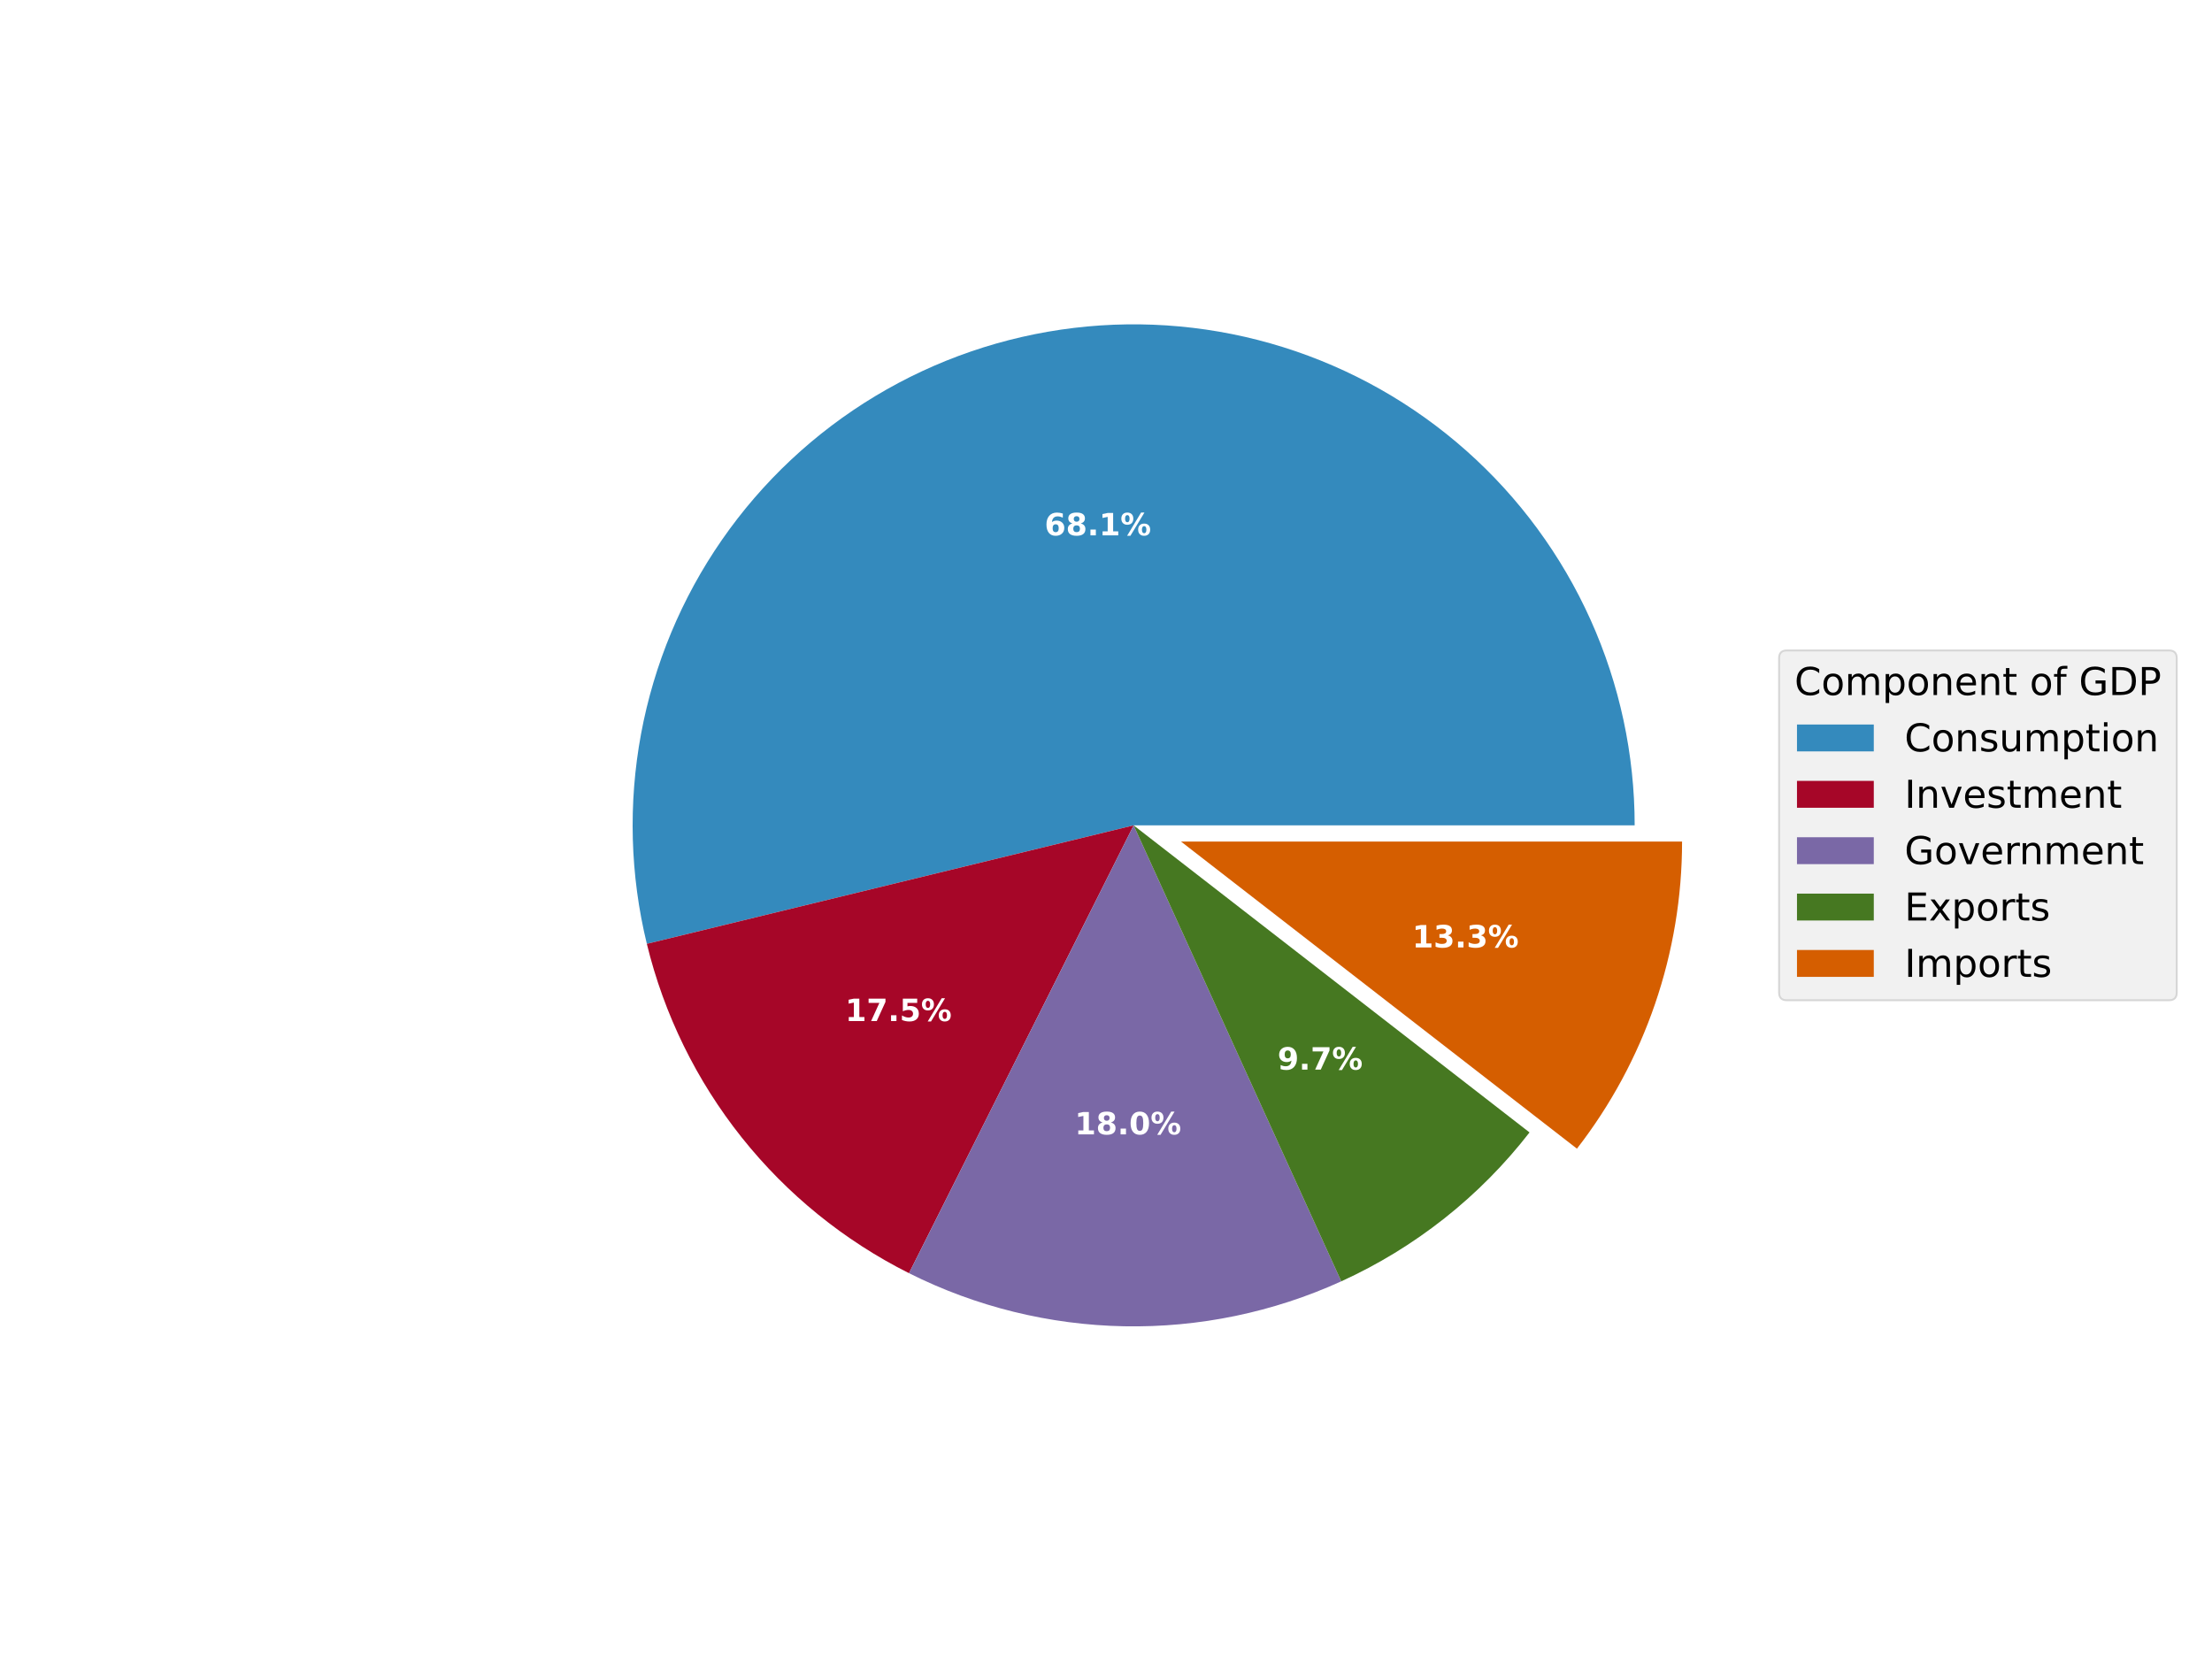
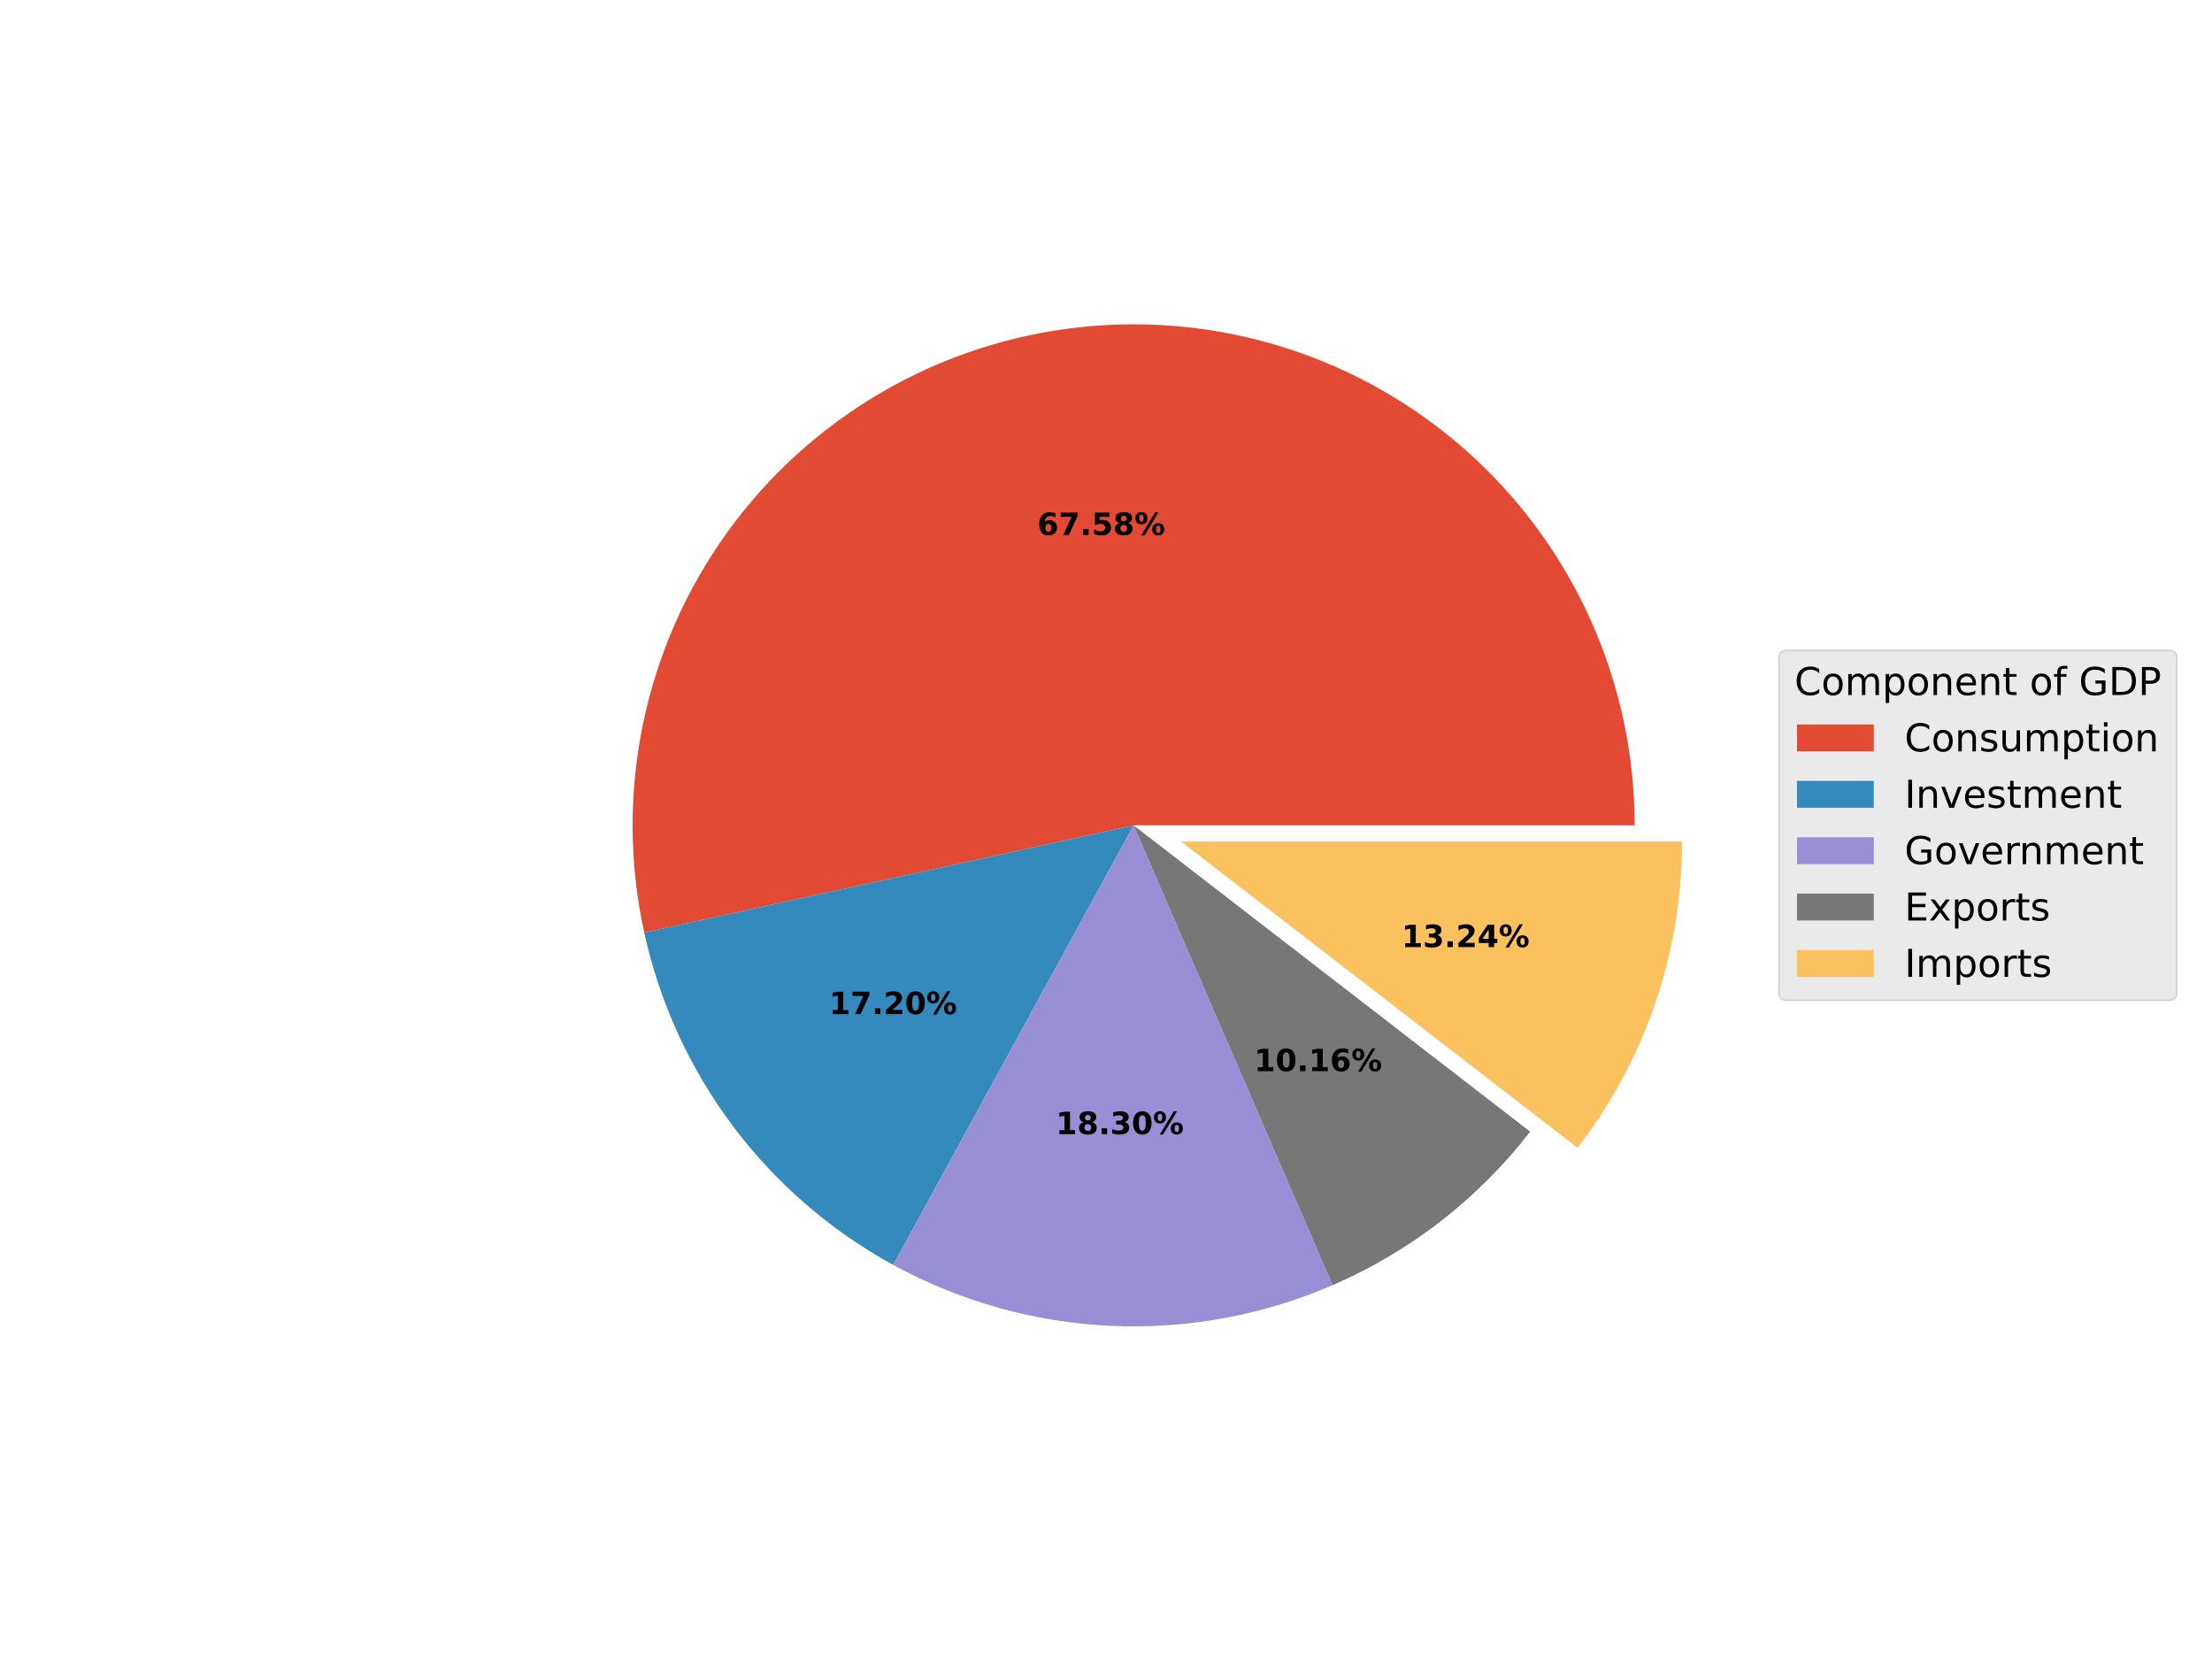
<svg xmlns="http://www.w3.org/2000/svg" xmlns:xlink="http://www.w3.org/1999/xlink" height="432pt" version="1.1" viewBox="0 0 576 432" width="576pt">
  <defs>
    <style type="text/css">*{stroke-linecap:butt;stroke-linejoin:round;}</style>
  </defs>
  <g id="figure_1">
    <g id="patch_1">
      <path d="M 0 432  L 576 432  L 576 0  L 0 0  z " style="fill:#ffffff;" />
    </g>
    <g id="axes_1">
      <g id="matplotlib.axis_1" />
      <g id="matplotlib.axis_2" />
      <g id="patch_2">
-         <path d="M 425.664 214.92  C 425.664 196.476 421.753 178.241 414.19 161.419  C 406.626 144.598 395.581 129.569 381.784 117.329  C 367.988 105.089 351.751 95.912 334.149 90.406  C 316.546 84.899 297.975 83.188 279.662 85.385  C 261.35 87.581 243.71 93.636 227.909 103.149  C 212.107 112.662 198.502 125.419 187.992 140.575  C 177.481 155.731 170.304 172.945 166.933 191.078  C 163.563 209.211 164.075 227.854 168.437 245.775  L 295.2 214.92  L 425.664 214.92  z " style="fill:#348abd;" />
+         <path d="M 425.664 214.92  C 425.664 196.602 421.806 178.489 414.342 161.761  C 406.879 145.032 395.975 130.062 382.343 117.827  C 368.711 105.592 352.653 96.364 335.219 90.745  C 317.784 85.127 299.36 83.242 281.149 85.215  C 262.938 87.188 245.345 92.974 229.518 102.196  C 213.691 111.418 199.983 123.87 189.287 138.741  C 178.591 153.612 171.146 170.569 167.438 188.508  C 163.729 206.446 163.84 224.966 167.763 242.858  L 295.2 214.92  L 425.664 214.92  z " style="fill:#e24a33;" />
      </g>
      <g id="patch_3">
-         <path d="M 168.437 245.775  C 172.913 264.165 181.338 281.363 193.126 296.171  C 204.914 310.98 219.784 323.047 236.702 331.534  L 295.2 214.92  L 168.437 245.775  z " style="fill:#a60628;" />
+         <path d="M 167.763 242.858  C 171.756 261.075 179.61 278.225 190.792 293.149  C 201.974 308.074 216.228 320.428 232.589 329.378  L 295.2 214.92  L 167.763 242.858  z " style="fill:#348abd;" />
      </g>
      <g id="patch_4">
-         <path d="M 236.702 331.534  C 254.114 340.269 273.264 344.994 292.741 345.361  C 312.218 345.728 331.532 341.728 349.261 333.656  L 295.2 214.92  L 236.702 331.534  z " style="fill:#7a68a6;" />
+         <path d="M 232.589 329.378  C 250.003 338.904 269.364 344.331 289.192 345.246  C 309.02 346.16 328.798 342.537 347.015 334.653  L 295.2 214.92  L 232.589 329.378  z " style="fill:#988ed5;" />
      </g>
      <g id="patch_5">
-         <path d="M 349.261 333.656  C 358.847 329.292 367.869 323.782 376.13 317.249  C 384.392 310.715 391.831 303.205 398.287 294.882  L 295.2 214.92  L 349.261 333.656  z " style="fill:#467821;" />
+         <path d="M 347.015 334.653  C 357.098 330.29 366.59 324.67 375.265 317.927  C 383.94 311.184 391.728 303.373 398.445 294.678  L 295.2 214.92  L 347.015 334.653  z " style="fill:#777777;" />
      </g>
      <g id="patch_6">
-         <path d="M 410.63 299.108  C 419.442 287.748 426.316 275.008 430.973 261.406  C 435.63 247.803 438.007 233.524 438.007 219.146  L 307.543 219.146  L 410.63 299.108  z " style="fill:#d55e00;" />
+         <path d="M 410.792 298.891  C 419.555 287.548 426.389 274.837 431.019 261.271  C 435.649 247.705 438.011 233.468 438.011 219.134  L 307.547 219.134  L 410.792 298.891  z " style="fill:#fbc15e;" />
      </g>
      <g id="text_1">
-         <g style="fill:#ffffff;" transform="translate(272.0004 139.4062)scale(0.08 -0.08)">
+         <g transform="translate(270.1094 139.3044)scale(0.08 -0.08)">
          <defs>
            <path d="M 36.188 35.984  Q 31.25 35.984 28.781 32.781  Q 26.312 29.594 26.312 23.188  Q 26.312 16.797 28.781 13.594  Q 31.25 10.406 36.188 10.406  Q 41.156 10.406 43.625 13.594  Q 46.094 16.797 46.094 23.188  Q 46.094 29.594 43.625 32.781  Q 41.156 35.984 36.188 35.984  z M 59.422 71  L 59.422 57.516  Q 54.781 59.719 50.672 60.766  Q 46.578 61.812 42.672 61.812  Q 34.281 61.812 29.594 57.141  Q 24.906 52.484 24.125 43.312  Q 27.344 45.703 31.094 46.891  Q 34.859 48.094 39.312 48.094  Q 50.484 48.094 57.344 41.547  Q 64.203 35.016 64.203 24.422  Q 64.203 12.703 56.531 5.641  Q 48.875 -1.422 35.984 -1.422  Q 21.781 -1.422 13.984 8.172  Q 6.203 17.781 6.203 35.406  Q 6.203 53.469 15.312 63.797  Q 24.422 74.125 40.281 74.125  Q 45.312 74.125 50.047 73.344  Q 54.781 72.562 59.422 71  z " id="DejaVuSans-Bold-54" />
+             <path d="M 6.688 72.906  L 61.625 72.906  L 61.625 62.312  L 33.203 0  L 14.891 0  L 41.797 59.078  L 6.688 59.078  z " id="DejaVuSans-Bold-55" />
+             <path d="M 10.203 18.891  L 27.781 18.891  L 27.781 0  L 10.203 0  z " id="DejaVuSans-Bold-46" />
+             <path d="M 10.594 72.906  L 57.328 72.906  L 57.328 59.078  L 25.594 59.078  L 25.594 47.797  Q 27.734 48.391 29.906 48.703  Q 32.078 49.031 34.422 49.031  Q 47.75 49.031 55.172 42.359  Q 62.594 35.688 62.594 23.781  Q 62.594 11.969 54.516 5.266  Q 46.438 -1.422 32.078 -1.422  Q 25.875 -1.422 19.797 -0.219  Q 13.719 0.984 7.719 3.422  L 7.719 18.219  Q 13.672 14.797 19.016 13.078  Q 24.359 11.375 29.109 11.375  Q 35.938 11.375 39.859 14.719  Q 43.797 18.062 43.797 23.781  Q 43.797 29.547 39.859 32.859  Q 35.938 36.188 29.109 36.188  Q 25.047 36.188 20.453 35.125  Q 15.875 34.078 10.594 31.891  z " id="DejaVuSans-Bold-53" />
            <path d="M 34.812 32.625  Q 29.547 32.625 26.703 29.734  Q 23.875 26.859 23.875 21.484  Q 23.875 16.109 26.703 13.25  Q 29.547 10.406 34.812 10.406  Q 40.047 10.406 42.828 13.25  Q 45.609 16.109 45.609 21.484  Q 45.609 26.906 42.828 29.766  Q 40.047 32.625 34.812 32.625  z M 21.094 38.812  Q 14.453 40.828 11.078 44.969  Q 7.719 49.125 7.719 55.328  Q 7.719 64.547 14.594 69.375  Q 21.484 74.219 34.812 74.219  Q 48.047 74.219 54.922 69.406  Q 61.812 64.594 61.812 55.328  Q 61.812 49.125 58.422 44.969  Q 55.031 40.828 48.391 38.812  Q 55.812 36.766 59.594 32.156  Q 63.375 27.547 63.375 20.516  Q 63.375 9.672 56.172 4.125  Q 48.969 -1.422 34.812 -1.422  Q 20.609 -1.422 13.359 4.125  Q 6.109 9.672 6.109 20.516  Q 6.109 27.547 9.891 32.156  Q 13.672 36.766 21.094 38.812  z M 25.484 53.422  Q 25.484 49.078 27.906 46.734  Q 30.328 44.391 34.812 44.391  Q 39.203 44.391 41.594 46.734  Q 44 49.078 44 53.422  Q 44 57.766 41.594 60.078  Q 39.203 62.406 34.812 62.406  Q 30.328 62.406 27.906 60.062  Q 25.484 57.719 25.484 53.422  z " id="DejaVuSans-Bold-56" />
-             <path d="M 10.203 18.891  L 27.781 18.891  L 27.781 0  L 10.203 0  z " id="DejaVuSans-Bold-46" />
+             <path d="M 77.484 30.078  Q 74.031 30.078 72.125 27.078  Q 70.219 24.078 70.219 18.5  Q 70.219 12.891 72.094 9.891  Q 73.969 6.891 77.484 6.891  Q 81 6.891 82.859 9.891  Q 84.719 12.891 84.719 18.5  Q 84.719 24.078 82.828 27.078  Q 80.953 30.078 77.484 30.078  z M 77.484 38.281  Q 86.578 38.281 91.797 33  Q 97.016 27.734 97.016 18.5  Q 97.016 9.281 91.797 3.922  Q 86.578 -1.422 77.484 -1.422  Q 68.406 -1.422 63.156 3.922  Q 57.906 9.281 57.906 18.5  Q 57.906 27.688 63.156 32.984  Q 68.406 38.281 77.484 38.281  z M 32.719 -1.422  L 21.922 -1.422  L 67.484 74.219  L 78.328 74.219  z M 22.703 74.219  Q 31.781 74.219 36.984 68.922  Q 42.188 63.625 42.188 54.391  Q 42.188 45.172 36.984 39.844  Q 31.781 34.516 22.703 34.516  Q 13.625 34.516 8.422 39.844  Q 3.219 45.172 3.219 54.391  Q 3.219 63.625 8.422 68.922  Q 13.625 74.219 22.703 74.219  z M 22.703 66.016  Q 19.188 66.016 17.281 62.984  Q 15.375 59.969 15.375 54.391  Q 15.375 48.781 17.281 45.719  Q 19.188 42.672 22.703 42.672  Q 26.219 42.672 28.094 45.719  Q 29.984 48.781 29.984 54.391  Q 29.984 59.969 28.078 62.984  Q 26.172 66.016 22.703 66.016  z " id="DejaVuSans-Bold-37" />
+           </defs>
+           <use xlink:href="#DejaVuSans-Bold-54" />
+           <use x="69.58" xlink:href="#DejaVuSans-Bold-55" />
+           <use x="139.16" xlink:href="#DejaVuSans-Bold-46" />
+           <use x="177.148" xlink:href="#DejaVuSans-Bold-53" />
+           <use x="246.729" xlink:href="#DejaVuSans-Bold-56" />
+           <use x="316.309" xlink:href="#DejaVuSans-Bold-37" />
+         </g>
+       </g>
+       <g id="text_2">
+         <g transform="translate(215.8952 264.065)scale(0.08 -0.08)">
+           <defs>
            <path d="M 11.719 12.984  L 28.328 12.984  L 28.328 60.109  L 11.281 56.594  L 11.281 69.391  L 28.219 72.906  L 46.094 72.906  L 46.094 12.984  L 62.703 12.984  L 62.703 0  L 11.719 0  z " id="DejaVuSans-Bold-49" />
-             <path d="M 77.484 30.078  Q 74.031 30.078 72.125 27.078  Q 70.219 24.078 70.219 18.5  Q 70.219 12.891 72.094 9.891  Q 73.969 6.891 77.484 6.891  Q 81 6.891 82.859 9.891  Q 84.719 12.891 84.719 18.5  Q 84.719 24.078 82.828 27.078  Q 80.953 30.078 77.484 30.078  z M 77.484 38.281  Q 86.578 38.281 91.797 33  Q 97.016 27.734 97.016 18.5  Q 97.016 9.281 91.797 3.922  Q 86.578 -1.422 77.484 -1.422  Q 68.406 -1.422 63.156 3.922  Q 57.906 9.281 57.906 18.5  Q 57.906 27.688 63.156 32.984  Q 68.406 38.281 77.484 38.281  z M 32.719 -1.422  L 21.922 -1.422  L 67.484 74.219  L 78.328 74.219  z M 22.703 74.219  Q 31.781 74.219 36.984 68.922  Q 42.188 63.625 42.188 54.391  Q 42.188 45.172 36.984 39.844  Q 31.781 34.516 22.703 34.516  Q 13.625 34.516 8.422 39.844  Q 3.219 45.172 3.219 54.391  Q 3.219 63.625 8.422 68.922  Q 13.625 74.219 22.703 74.219  z M 22.703 66.016  Q 19.188 66.016 17.281 62.984  Q 15.375 59.969 15.375 54.391  Q 15.375 48.781 17.281 45.719  Q 19.188 42.672 22.703 42.672  Q 26.219 42.672 28.094 45.719  Q 29.984 48.781 29.984 54.391  Q 29.984 59.969 28.078 62.984  Q 26.172 66.016 22.703 66.016  z " id="DejaVuSans-Bold-37" />
-           </defs>
-           <use xlink:href="#DejaVuSans-Bold-54" />
+             <path d="M 28.812 13.812  L 60.891 13.812  L 60.891 0  L 7.906 0  L 7.906 13.812  L 34.516 37.312  Q 38.094 40.531 39.797 43.609  Q 41.5 46.688 41.5 50  Q 41.5 55.125 38.062 58.25  Q 34.625 61.375 28.906 61.375  Q 24.516 61.375 19.281 59.5  Q 14.062 57.625 8.109 53.906  L 8.109 69.922  Q 14.453 72.016 20.656 73.109  Q 26.859 74.219 32.812 74.219  Q 45.906 74.219 53.156 68.453  Q 60.406 62.703 60.406 52.391  Q 60.406 46.438 57.328 41.281  Q 54.25 36.141 44.391 27.484  z " id="DejaVuSans-Bold-50" />
+             <path d="M 46 36.531  Q 46 50.203 43.438 55.781  Q 40.875 61.375 34.812 61.375  Q 28.766 61.375 26.172 55.781  Q 23.578 50.203 23.578 36.531  Q 23.578 22.703 26.172 17.031  Q 28.766 11.375 34.812 11.375  Q 40.828 11.375 43.406 17.031  Q 46 22.703 46 36.531  z M 64.797 36.375  Q 64.797 18.266 56.984 8.422  Q 49.172 -1.422 34.812 -1.422  Q 20.406 -1.422 12.594 8.422  Q 4.781 18.266 4.781 36.375  Q 4.781 54.547 12.594 64.375  Q 20.406 74.219 34.812 74.219  Q 49.172 74.219 56.984 64.375  Q 64.797 54.547 64.797 36.375  z " id="DejaVuSans-Bold-48" />
+           </defs>
+           <use xlink:href="#DejaVuSans-Bold-49" />
+           <use x="69.58" xlink:href="#DejaVuSans-Bold-55" />
+           <use x="139.16" xlink:href="#DejaVuSans-Bold-46" />
+           <use x="177.148" xlink:href="#DejaVuSans-Bold-50" />
+           <use x="246.729" xlink:href="#DejaVuSans-Bold-48" />
+           <use x="316.309" xlink:href="#DejaVuSans-Bold-37" />
+         </g>
+       </g>
+       <g id="text_3">
+         <g transform="translate(274.9351 295.3228)scale(0.08 -0.08)">
+           <defs>
+             <path d="M 46.578 39.312  Q 53.953 37.406 57.781 32.688  Q 61.625 27.984 61.625 20.703  Q 61.625 9.859 53.312 4.219  Q 45.016 -1.422 29.109 -1.422  Q 23.484 -1.422 17.844 -0.516  Q 12.203 0.391 6.688 2.203  L 6.688 16.703  Q 11.969 14.062 17.156 12.719  Q 22.359 11.375 27.391 11.375  Q 34.859 11.375 38.844 13.953  Q 42.828 16.547 42.828 21.391  Q 42.828 26.375 38.75 28.938  Q 34.672 31.5 26.703 31.5  L 19.188 31.5  L 19.188 43.609  L 27.094 43.609  Q 34.188 43.609 37.641 45.828  Q 41.109 48.047 41.109 52.594  Q 41.109 56.781 37.734 59.078  Q 34.375 61.375 28.219 61.375  Q 23.688 61.375 19.047 60.344  Q 14.406 59.328 9.812 57.328  L 9.812 71.094  Q 15.375 72.656 20.844 73.438  Q 26.312 74.219 31.594 74.219  Q 45.797 74.219 52.844 69.547  Q 59.906 64.891 59.906 55.516  Q 59.906 49.125 56.531 45.047  Q 53.172 40.969 46.578 39.312  z " id="DejaVuSans-Bold-51" />
+           </defs>
+           <use xlink:href="#DejaVuSans-Bold-49" />
          <use x="69.58" xlink:href="#DejaVuSans-Bold-56" />
          <use x="139.16" xlink:href="#DejaVuSans-Bold-46" />
+           <use x="177.148" xlink:href="#DejaVuSans-Bold-51" />
+           <use x="246.729" xlink:href="#DejaVuSans-Bold-48" />
+           <use x="316.309" xlink:href="#DejaVuSans-Bold-37" />
+         </g>
+       </g>
+       <g id="text_4">
+         <g transform="translate(326.579 278.9317)scale(0.08 -0.08)">
+           <use xlink:href="#DejaVuSans-Bold-49" />
+           <use x="69.58" xlink:href="#DejaVuSans-Bold-48" />
+           <use x="139.16" xlink:href="#DejaVuSans-Bold-46" />
          <use x="177.148" xlink:href="#DejaVuSans-Bold-49" />
-           <use x="246.729" xlink:href="#DejaVuSans-Bold-37" />
-         </g>
-       </g>
-       <g id="text_2">
-         <g style="fill:#ffffff;" transform="translate(220.0788 265.8783)scale(0.08 -0.08)">
-           <defs>
-             <path d="M 6.688 72.906  L 61.625 72.906  L 61.625 62.312  L 33.203 0  L 14.891 0  L 41.797 59.078  L 6.688 59.078  z " id="DejaVuSans-Bold-55" />
-             <path d="M 10.594 72.906  L 57.328 72.906  L 57.328 59.078  L 25.594 59.078  L 25.594 47.797  Q 27.734 48.391 29.906 48.703  Q 32.078 49.031 34.422 49.031  Q 47.75 49.031 55.172 42.359  Q 62.594 35.688 62.594 23.781  Q 62.594 11.969 54.516 5.266  Q 46.438 -1.422 32.078 -1.422  Q 25.875 -1.422 19.797 -0.219  Q 13.719 0.984 7.719 3.422  L 7.719 18.219  Q 13.672 14.797 19.016 13.078  Q 24.359 11.375 29.109 11.375  Q 35.938 11.375 39.859 14.719  Q 43.797 18.062 43.797 23.781  Q 43.797 29.547 39.859 32.859  Q 35.938 36.188 29.109 36.188  Q 25.047 36.188 20.453 35.125  Q 15.875 34.078 10.594 31.891  z " id="DejaVuSans-Bold-53" />
-           </defs>
-           <use xlink:href="#DejaVuSans-Bold-49" />
-           <use x="69.58" xlink:href="#DejaVuSans-Bold-55" />
-           <use x="139.16" xlink:href="#DejaVuSans-Bold-46" />
-           <use x="177.148" xlink:href="#DejaVuSans-Bold-53" />
-           <use x="246.729" xlink:href="#DejaVuSans-Bold-37" />
-         </g>
-       </g>
-       <g id="text_3">
-         <g style="fill:#ffffff;" transform="translate(279.8477 295.392)scale(0.08 -0.08)">
-           <defs>
-             <path d="M 46 36.531  Q 46 50.203 43.438 55.781  Q 40.875 61.375 34.812 61.375  Q 28.766 61.375 26.172 55.781  Q 23.578 50.203 23.578 36.531  Q 23.578 22.703 26.172 17.031  Q 28.766 11.375 34.812 11.375  Q 40.828 11.375 43.406 17.031  Q 46 22.703 46 36.531  z M 64.797 36.375  Q 64.797 18.266 56.984 8.422  Q 49.172 -1.422 34.812 -1.422  Q 20.406 -1.422 12.594 8.422  Q 4.781 18.266 4.781 36.375  Q 4.781 54.547 12.594 64.375  Q 20.406 74.219 34.812 74.219  Q 49.172 74.219 56.984 64.375  Q 64.797 54.547 64.797 36.375  z " id="DejaVuSans-Bold-48" />
-           </defs>
-           <use xlink:href="#DejaVuSans-Bold-49" />
-           <use x="69.58" xlink:href="#DejaVuSans-Bold-56" />
-           <use x="139.16" xlink:href="#DejaVuSans-Bold-46" />
-           <use x="177.148" xlink:href="#DejaVuSans-Bold-48" />
-           <use x="246.729" xlink:href="#DejaVuSans-Bold-37" />
-         </g>
-       </g>
-       <g id="text_4">
-         <g style="fill:#ffffff;" transform="translate(332.6644 278.5247)scale(0.08 -0.08)">
-           <defs>
-             <path d="M 10.016 1.609  L 10.016 15.094  Q 14.5 12.984 18.594 11.938  Q 22.703 10.891 26.703 10.891  Q 35.109 10.891 39.797 15.547  Q 44.484 20.219 45.312 29.391  Q 42 26.953 38.234 25.734  Q 34.469 24.516 30.078 24.516  Q 18.891 24.516 12.031 31.031  Q 5.172 37.547 5.172 48.188  Q 5.172 59.969 12.812 67.047  Q 20.453 74.125 33.297 74.125  Q 47.562 74.125 55.375 64.5  Q 63.188 54.891 63.188 37.312  Q 63.188 19.234 54.047 8.906  Q 44.922 -1.422 29 -1.422  Q 23.875 -1.422 19.188 -0.656  Q 14.5 0.094 10.016 1.609  z M 33.203 36.719  Q 38.141 36.719 40.625 39.906  Q 43.109 43.109 43.109 49.516  Q 43.109 55.859 40.625 59.078  Q 38.141 62.312 33.203 62.312  Q 28.266 62.312 25.781 59.078  Q 23.297 55.859 23.297 49.516  Q 23.297 43.109 25.781 39.906  Q 28.266 36.719 33.203 36.719  z " id="DejaVuSans-Bold-57" />
-           </defs>
-           <use xlink:href="#DejaVuSans-Bold-57" />
-           <use x="69.58" xlink:href="#DejaVuSans-Bold-46" />
-           <use x="107.568" xlink:href="#DejaVuSans-Bold-55" />
-           <use x="177.148" xlink:href="#DejaVuSans-Bold-37" />
+           <use x="246.729" xlink:href="#DejaVuSans-Bold-54" />
+           <use x="316.309" xlink:href="#DejaVuSans-Bold-37" />
        </g>
      </g>
      <g id="text_5">
-         <g style="fill:#ffffff;" transform="translate(367.7242 246.7092)scale(0.08 -0.08)">
-           <defs>
-             <path d="M 46.578 39.312  Q 53.953 37.406 57.781 32.688  Q 61.625 27.984 61.625 20.703  Q 61.625 9.859 53.312 4.219  Q 45.016 -1.422 29.109 -1.422  Q 23.484 -1.422 17.844 -0.516  Q 12.203 0.391 6.688 2.203  L 6.688 16.703  Q 11.969 14.062 17.156 12.719  Q 22.359 11.375 27.391 11.375  Q 34.859 11.375 38.844 13.953  Q 42.828 16.547 42.828 21.391  Q 42.828 26.375 38.75 28.938  Q 34.672 31.5 26.703 31.5  L 19.188 31.5  L 19.188 43.609  L 27.094 43.609  Q 34.188 43.609 37.641 45.828  Q 41.109 48.047 41.109 52.594  Q 41.109 56.781 37.734 59.078  Q 34.375 61.375 28.219 61.375  Q 23.688 61.375 19.047 60.344  Q 14.406 59.328 9.812 57.328  L 9.812 71.094  Q 15.375 72.656 20.844 73.438  Q 26.312 74.219 31.594 74.219  Q 45.797 74.219 52.844 69.547  Q 59.906 64.891 59.906 55.516  Q 59.906 49.125 56.531 45.047  Q 53.172 40.969 46.578 39.312  z " id="DejaVuSans-Bold-51" />
+         <g transform="translate(364.9703 246.6235)scale(0.08 -0.08)">
+           <defs>
+             <path d="M 36.812 57.422  L 16.219 26.906  L 36.812 26.906  z M 33.688 72.906  L 54.594 72.906  L 54.594 26.906  L 64.984 26.906  L 64.984 13.281  L 54.594 13.281  L 54.594 0  L 36.812 0  L 36.812 13.281  L 4.5 13.281  L 4.5 29.391  z " id="DejaVuSans-Bold-52" />
          </defs>
          <use xlink:href="#DejaVuSans-Bold-49" />
          <use x="69.58" xlink:href="#DejaVuSans-Bold-51" />
          <use x="139.16" xlink:href="#DejaVuSans-Bold-46" />
-           <use x="177.148" xlink:href="#DejaVuSans-Bold-51" />
-           <use x="246.729" xlink:href="#DejaVuSans-Bold-37" />
+           <use x="177.148" xlink:href="#DejaVuSans-Bold-50" />
+           <use x="246.729" xlink:href="#DejaVuSans-Bold-52" />
+           <use x="316.309" xlink:href="#DejaVuSans-Bold-37" />
        </g>
      </g>
      <g id="legend_1">
        <g id="patch_7">
-           <path d="M 465.28 260.454  L 564.811 260.454  Q 566.811 260.454 566.811 258.454  L 566.811 171.386  Q 566.811 169.386 564.811 169.386  L 465.28 169.386  Q 463.28 169.386 463.28 171.386  L 463.28 258.454  Q 463.28 260.454 465.28 260.454  z " style="fill:#eeeeee;opacity:0.8;stroke:#cccccc;stroke-linejoin:miter;stroke-width:0.5;" />
+           <path d="M 465.28 260.454  L 564.811 260.454  Q 566.811 260.454 566.811 258.454  L 566.811 171.386  Q 566.811 169.386 564.811 169.386  L 465.28 169.386  Q 463.28 169.386 463.28 171.386  L 463.28 258.454  Q 463.28 260.454 465.28 260.454  z " style="fill:#e5e5e5;opacity:0.8;stroke:#cccccc;stroke-linejoin:miter;stroke-width:0.5;" />
        </g>
        <g id="text_6">
          <g transform="translate(467.28 180.9841)scale(0.1 -0.1)">
            <defs>
              <path d="M 64.406 67.281  L 64.406 56.891  Q 59.422 61.531 53.781 63.812  Q 48.141 66.109 41.797 66.109  Q 29.297 66.109 22.656 58.469  Q 16.016 50.828 16.016 36.375  Q 16.016 21.969 22.656 14.328  Q 29.297 6.688 41.797 6.688  Q 48.141 6.688 53.781 8.984  Q 59.422 11.281 64.406 15.922  L 64.406 5.609  Q 59.234 2.094 53.438 0.328  Q 47.656 -1.422 41.219 -1.422  Q 24.656 -1.422 15.125 8.703  Q 5.609 18.844 5.609 36.375  Q 5.609 53.953 15.125 64.078  Q 24.656 74.219 41.219 74.219  Q 47.75 74.219 53.531 72.484  Q 59.328 70.75 64.406 67.281  z " id="DejaVuSans-67" />
              <path d="M 30.609 48.391  Q 23.391 48.391 19.188 42.75  Q 14.984 37.109 14.984 27.297  Q 14.984 17.484 19.156 11.844  Q 23.344 6.203 30.609 6.203  Q 37.797 6.203 41.984 11.859  Q 46.188 17.531 46.188 27.297  Q 46.188 37.016 41.984 42.703  Q 37.797 48.391 30.609 48.391  z M 30.609 56  Q 42.328 56 49.016 48.375  Q 55.719 40.766 55.719 27.297  Q 55.719 13.875 49.016 6.219  Q 42.328 -1.422 30.609 -1.422  Q 18.844 -1.422 12.172 6.219  Q 5.516 13.875 5.516 27.297  Q 5.516 40.766 12.172 48.375  Q 18.844 56 30.609 56  z " id="DejaVuSans-111" />
              <path d="M 52 44.188  Q 55.375 50.25 60.062 53.125  Q 64.75 56 71.094 56  Q 79.641 56 84.281 50.016  Q 88.922 44.047 88.922 33.016  L 88.922 0  L 79.891 0  L 79.891 32.719  Q 79.891 40.578 77.094 44.375  Q 74.312 48.188 68.609 48.188  Q 61.625 48.188 57.562 43.547  Q 53.516 38.922 53.516 30.906  L 53.516 0  L 44.484 0  L 44.484 32.719  Q 44.484 40.625 41.703 44.406  Q 38.922 48.188 33.109 48.188  Q 26.219 48.188 22.156 43.531  Q 18.109 38.875 18.109 30.906  L 18.109 0  L 9.078 0  L 9.078 54.688  L 18.109 54.688  L 18.109 46.188  Q 21.188 51.219 25.484 53.609  Q 29.781 56 35.688 56  Q 41.656 56 45.828 52.969  Q 50 49.953 52 44.188  z " id="DejaVuSans-109" />
              <path d="M 18.109 8.203  L 18.109 -20.797  L 9.078 -20.797  L 9.078 54.688  L 18.109 54.688  L 18.109 46.391  Q 20.953 51.266 25.266 53.625  Q 29.594 56 35.594 56  Q 45.562 56 51.781 48.094  Q 58.016 40.188 58.016 27.297  Q 58.016 14.406 51.781 6.484  Q 45.562 -1.422 35.594 -1.422  Q 29.594 -1.422 25.266 0.953  Q 20.953 3.328 18.109 8.203  z M 48.688 27.297  Q 48.688 37.203 44.609 42.844  Q 40.531 48.484 33.406 48.484  Q 26.266 48.484 22.188 42.844  Q 18.109 37.203 18.109 27.297  Q 18.109 17.391 22.188 11.75  Q 26.266 6.109 33.406 6.109  Q 40.531 6.109 44.609 11.75  Q 48.688 17.391 48.688 27.297  z " id="DejaVuSans-112" />
              <path d="M 54.891 33.016  L 54.891 0  L 45.906 0  L 45.906 32.719  Q 45.906 40.484 42.875 44.328  Q 39.844 48.188 33.797 48.188  Q 26.516 48.188 22.312 43.547  Q 18.109 38.922 18.109 30.906  L 18.109 0  L 9.078 0  L 9.078 54.688  L 18.109 54.688  L 18.109 46.188  Q 21.344 51.125 25.703 53.562  Q 30.078 56 35.797 56  Q 45.219 56 50.047 50.172  Q 54.891 44.344 54.891 33.016  z " id="DejaVuSans-110" />
              <path d="M 56.203 29.594  L 56.203 25.203  L 14.891 25.203  Q 15.484 15.922 20.484 11.062  Q 25.484 6.203 34.422 6.203  Q 39.594 6.203 44.453 7.469  Q 49.312 8.734 54.109 11.281  L 54.109 2.781  Q 49.266 0.734 44.188 -0.344  Q 39.109 -1.422 33.891 -1.422  Q 20.797 -1.422 13.156 6.188  Q 5.516 13.812 5.516 26.812  Q 5.516 40.234 12.766 48.109  Q 20.016 56 32.328 56  Q 43.359 56 49.781 48.891  Q 56.203 41.797 56.203 29.594  z M 47.219 32.234  Q 47.125 39.594 43.094 43.984  Q 39.062 48.391 32.422 48.391  Q 24.906 48.391 20.391 44.141  Q 15.875 39.891 15.188 32.172  z " id="DejaVuSans-101" />
              <path d="M 18.312 70.219  L 18.312 54.688  L 36.812 54.688  L 36.812 47.703  L 18.312 47.703  L 18.312 18.016  Q 18.312 11.328 20.141 9.422  Q 21.969 7.516 27.594 7.516  L 36.812 7.516  L 36.812 0  L 27.594 0  Q 17.188 0 13.234 3.875  Q 9.281 7.766 9.281 18.016  L 9.281 47.703  L 2.688 47.703  L 2.688 54.688  L 9.281 54.688  L 9.281 70.219  z " id="DejaVuSans-116" />
              <path id="DejaVuSans-32" />
              <path d="M 37.109 75.984  L 37.109 68.5  L 28.516 68.5  Q 23.688 68.5 21.797 66.547  Q 19.922 64.594 19.922 59.516  L 19.922 54.688  L 34.719 54.688  L 34.719 47.703  L 19.922 47.703  L 19.922 0  L 10.891 0  L 10.891 47.703  L 2.297 47.703  L 2.297 54.688  L 10.891 54.688  L 10.891 58.5  Q 10.891 67.625 15.141 71.797  Q 19.391 75.984 28.609 75.984  z " id="DejaVuSans-102" />
              <path d="M 59.516 10.406  L 59.516 29.984  L 43.406 29.984  L 43.406 38.094  L 69.281 38.094  L 69.281 6.781  Q 63.578 2.734 56.688 0.656  Q 49.812 -1.422 42 -1.422  Q 24.906 -1.422 15.25 8.562  Q 5.609 18.562 5.609 36.375  Q 5.609 54.25 15.25 64.234  Q 24.906 74.219 42 74.219  Q 49.125 74.219 55.547 72.453  Q 61.969 70.703 67.391 67.281  L 67.391 56.781  Q 61.922 61.422 55.766 63.766  Q 49.609 66.109 42.828 66.109  Q 29.438 66.109 22.719 58.641  Q 16.016 51.172 16.016 36.375  Q 16.016 21.625 22.719 14.156  Q 29.438 6.688 42.828 6.688  Q 48.047 6.688 52.141 7.594  Q 56.25 8.5 59.516 10.406  z " id="DejaVuSans-71" />
              <path d="M 19.672 64.797  L 19.672 8.109  L 31.594 8.109  Q 46.688 8.109 53.688 14.938  Q 60.688 21.781 60.688 36.531  Q 60.688 51.172 53.688 57.984  Q 46.688 64.797 31.594 64.797  z M 9.812 72.906  L 30.078 72.906  Q 51.266 72.906 61.172 64.094  Q 71.094 55.281 71.094 36.531  Q 71.094 17.672 61.125 8.828  Q 51.172 0 30.078 0  L 9.812 0  z " id="DejaVuSans-68" />
              <path d="M 19.672 64.797  L 19.672 37.406  L 32.078 37.406  Q 38.969 37.406 42.719 40.969  Q 46.484 44.531 46.484 51.125  Q 46.484 57.672 42.719 61.234  Q 38.969 64.797 32.078 64.797  z M 9.812 72.906  L 32.078 72.906  Q 44.344 72.906 50.609 67.359  Q 56.891 61.812 56.891 51.125  Q 56.891 40.328 50.609 34.812  Q 44.344 29.297 32.078 29.297  L 19.672 29.297  L 19.672 0  L 9.812 0  z " id="DejaVuSans-80" />
            </defs>
            <use xlink:href="#DejaVuSans-67" />
            <use x="69.824" xlink:href="#DejaVuSans-111" />
            <use x="131.006" xlink:href="#DejaVuSans-109" />
            <use x="228.418" xlink:href="#DejaVuSans-112" />
            <use x="291.895" xlink:href="#DejaVuSans-111" />
            <use x="353.076" xlink:href="#DejaVuSans-110" />
            <use x="416.455" xlink:href="#DejaVuSans-101" />
            <use x="477.979" xlink:href="#DejaVuSans-110" />
            <use x="541.357" xlink:href="#DejaVuSans-116" />
            <use x="580.566" xlink:href="#DejaVuSans-32" />
            <use x="612.354" xlink:href="#DejaVuSans-111" />
            <use x="673.535" xlink:href="#DejaVuSans-102" />
            <use x="708.74" xlink:href="#DejaVuSans-32" />
            <use x="740.527" xlink:href="#DejaVuSans-71" />
            <use x="818.018" xlink:href="#DejaVuSans-68" />
            <use x="895.02" xlink:href="#DejaVuSans-80" />
          </g>
        </g>
        <g id="patch_8">
-           <path d="M 467.931 195.662  L 487.931 195.662  L 487.931 188.662  L 467.931 188.662  z " style="fill:#348abd;" />
+           <path d="M 467.931 195.662  L 487.931 195.662  L 487.931 188.662  L 467.931 188.662  z " style="fill:#e24a33;" />
        </g>
        <g id="text_7">
          <g transform="translate(495.9308 195.6622)scale(0.1 -0.1)">
            <defs>
              <path d="M 44.281 53.078  L 44.281 44.578  Q 40.484 46.531 36.375 47.5  Q 32.281 48.484 27.875 48.484  Q 21.188 48.484 17.844 46.438  Q 14.5 44.391 14.5 40.281  Q 14.5 37.156 16.891 35.375  Q 19.281 33.594 26.516 31.984  L 29.594 31.297  Q 39.156 29.25 43.188 25.516  Q 47.219 21.781 47.219 15.094  Q 47.219 7.469 41.188 3.016  Q 35.156 -1.422 24.609 -1.422  Q 20.219 -1.422 15.453 -0.562  Q 10.688 0.297 5.422 2  L 5.422 11.281  Q 10.406 8.688 15.234 7.391  Q 20.062 6.109 24.812 6.109  Q 31.156 6.109 34.562 8.281  Q 37.984 10.453 37.984 14.406  Q 37.984 18.062 35.516 20.016  Q 33.062 21.969 24.703 23.781  L 21.578 24.516  Q 13.234 26.266 9.516 29.906  Q 5.812 33.547 5.812 39.891  Q 5.812 47.609 11.281 51.797  Q 16.75 56 26.812 56  Q 31.781 56 36.172 55.266  Q 40.578 54.547 44.281 53.078  z " id="DejaVuSans-115" />
              <path d="M 8.5 21.578  L 8.5 54.688  L 17.484 54.688  L 17.484 21.922  Q 17.484 14.156 20.5 10.266  Q 23.531 6.391 29.594 6.391  Q 36.859 6.391 41.078 11.031  Q 45.312 15.672 45.312 23.688  L 45.312 54.688  L 54.297 54.688  L 54.297 0  L 45.312 0  L 45.312 8.406  Q 42.047 3.422 37.719 1  Q 33.406 -1.422 27.688 -1.422  Q 18.266 -1.422 13.375 4.438  Q 8.5 10.297 8.5 21.578  z M 31.109 56  z " id="DejaVuSans-117" />
              <path d="M 9.422 54.688  L 18.406 54.688  L 18.406 0  L 9.422 0  z M 9.422 75.984  L 18.406 75.984  L 18.406 64.594  L 9.422 64.594  z " id="DejaVuSans-105" />
            </defs>
            <use xlink:href="#DejaVuSans-67" />
            <use x="69.824" xlink:href="#DejaVuSans-111" />
            <use x="131.006" xlink:href="#DejaVuSans-110" />
            <use x="194.385" xlink:href="#DejaVuSans-115" />
            <use x="246.484" xlink:href="#DejaVuSans-117" />
            <use x="309.863" xlink:href="#DejaVuSans-109" />
            <use x="407.275" xlink:href="#DejaVuSans-112" />
            <use x="470.752" xlink:href="#DejaVuSans-116" />
            <use x="509.961" xlink:href="#DejaVuSans-105" />
            <use x="537.744" xlink:href="#DejaVuSans-111" />
            <use x="598.926" xlink:href="#DejaVuSans-110" />
          </g>
        </g>
        <g id="patch_9">
-           <path d="M 467.931 210.34  L 487.931 210.34  L 487.931 203.34  L 467.931 203.34  z " style="fill:#a60628;" />
+           <path d="M 467.931 210.34  L 487.931 210.34  L 487.931 203.34  L 467.931 203.34  z " style="fill:#348abd;" />
        </g>
        <g id="text_8">
          <g transform="translate(495.9308 210.3403)scale(0.1 -0.1)">
            <defs>
              <path d="M 9.812 72.906  L 19.672 72.906  L 19.672 0  L 9.812 0  z " id="DejaVuSans-73" />
              <path d="M 2.984 54.688  L 12.5 54.688  L 29.594 8.797  L 46.688 54.688  L 56.203 54.688  L 35.688 0  L 23.484 0  z " id="DejaVuSans-118" />
            </defs>
            <use xlink:href="#DejaVuSans-73" />
            <use x="29.492" xlink:href="#DejaVuSans-110" />
            <use x="92.871" xlink:href="#DejaVuSans-118" />
            <use x="152.051" xlink:href="#DejaVuSans-101" />
            <use x="213.574" xlink:href="#DejaVuSans-115" />
            <use x="265.674" xlink:href="#DejaVuSans-116" />
            <use x="304.883" xlink:href="#DejaVuSans-109" />
            <use x="402.295" xlink:href="#DejaVuSans-101" />
            <use x="463.818" xlink:href="#DejaVuSans-110" />
            <use x="527.197" xlink:href="#DejaVuSans-116" />
          </g>
        </g>
        <g id="patch_10">
-           <path d="M 467.931 225.018  L 487.931 225.018  L 487.931 218.018  L 467.931 218.018  z " style="fill:#7a68a6;" />
+           <path d="M 467.931 225.018  L 487.931 225.018  L 487.931 218.018  L 467.931 218.018  z " style="fill:#988ed5;" />
        </g>
        <g id="text_9">
          <g transform="translate(495.9308 225.0184)scale(0.1 -0.1)">
            <defs>
              <path d="M 41.109 46.297  Q 39.594 47.172 37.812 47.578  Q 36.031 48 33.891 48  Q 26.266 48 22.188 43.047  Q 18.109 38.094 18.109 28.812  L 18.109 0  L 9.078 0  L 9.078 54.688  L 18.109 54.688  L 18.109 46.188  Q 20.953 51.172 25.484 53.578  Q 30.031 56 36.531 56  Q 37.453 56 38.578 55.875  Q 39.703 55.766 41.062 55.516  z " id="DejaVuSans-114" />
            </defs>
            <use xlink:href="#DejaVuSans-71" />
            <use x="77.49" xlink:href="#DejaVuSans-111" />
            <use x="138.672" xlink:href="#DejaVuSans-118" />
            <use x="197.852" xlink:href="#DejaVuSans-101" />
            <use x="259.375" xlink:href="#DejaVuSans-114" />
            <use x="298.738" xlink:href="#DejaVuSans-110" />
            <use x="362.117" xlink:href="#DejaVuSans-109" />
            <use x="459.529" xlink:href="#DejaVuSans-101" />
            <use x="521.053" xlink:href="#DejaVuSans-110" />
            <use x="584.432" xlink:href="#DejaVuSans-116" />
          </g>
        </g>
        <g id="patch_11">
-           <path d="M 467.931 239.697  L 487.931 239.697  L 487.931 232.697  L 467.931 232.697  z " style="fill:#467821;" />
+           <path d="M 467.931 239.697  L 487.931 239.697  L 487.931 232.697  L 467.931 232.697  z " style="fill:#777777;" />
        </g>
        <g id="text_10">
          <g transform="translate(495.9308 239.6966)scale(0.1 -0.1)">
            <defs>
              <path d="M 9.812 72.906  L 55.906 72.906  L 55.906 64.594  L 19.672 64.594  L 19.672 43.016  L 54.391 43.016  L 54.391 34.719  L 19.672 34.719  L 19.672 8.297  L 56.781 8.297  L 56.781 0  L 9.812 0  z " id="DejaVuSans-69" />
              <path d="M 54.891 54.688  L 35.109 28.078  L 55.906 0  L 45.312 0  L 29.391 21.484  L 13.484 0  L 2.875 0  L 24.125 28.609  L 4.688 54.688  L 15.281 54.688  L 29.781 35.203  L 44.281 54.688  z " id="DejaVuSans-120" />
            </defs>
            <use xlink:href="#DejaVuSans-69" />
            <use x="63.184" xlink:href="#DejaVuSans-120" />
            <use x="122.363" xlink:href="#DejaVuSans-112" />
            <use x="185.84" xlink:href="#DejaVuSans-111" />
            <use x="247.021" xlink:href="#DejaVuSans-114" />
            <use x="288.135" xlink:href="#DejaVuSans-116" />
            <use x="327.344" xlink:href="#DejaVuSans-115" />
          </g>
        </g>
        <g id="patch_12">
-           <path d="M 467.931 254.375  L 487.931 254.375  L 487.931 247.375  L 467.931 247.375  z " style="fill:#d55e00;" />
+           <path d="M 467.931 254.375  L 487.931 254.375  L 487.931 247.375  L 467.931 247.375  z " style="fill:#fbc15e;" />
        </g>
        <g id="text_11">
          <g transform="translate(495.9308 254.3747)scale(0.1 -0.1)">
            <use xlink:href="#DejaVuSans-73" />
            <use x="29.492" xlink:href="#DejaVuSans-109" />
            <use x="126.904" xlink:href="#DejaVuSans-112" />
            <use x="190.381" xlink:href="#DejaVuSans-111" />
            <use x="251.562" xlink:href="#DejaVuSans-114" />
            <use x="292.676" xlink:href="#DejaVuSans-116" />
            <use x="331.885" xlink:href="#DejaVuSans-115" />
          </g>
        </g>
      </g>
    </g>
  </g>
</svg>
